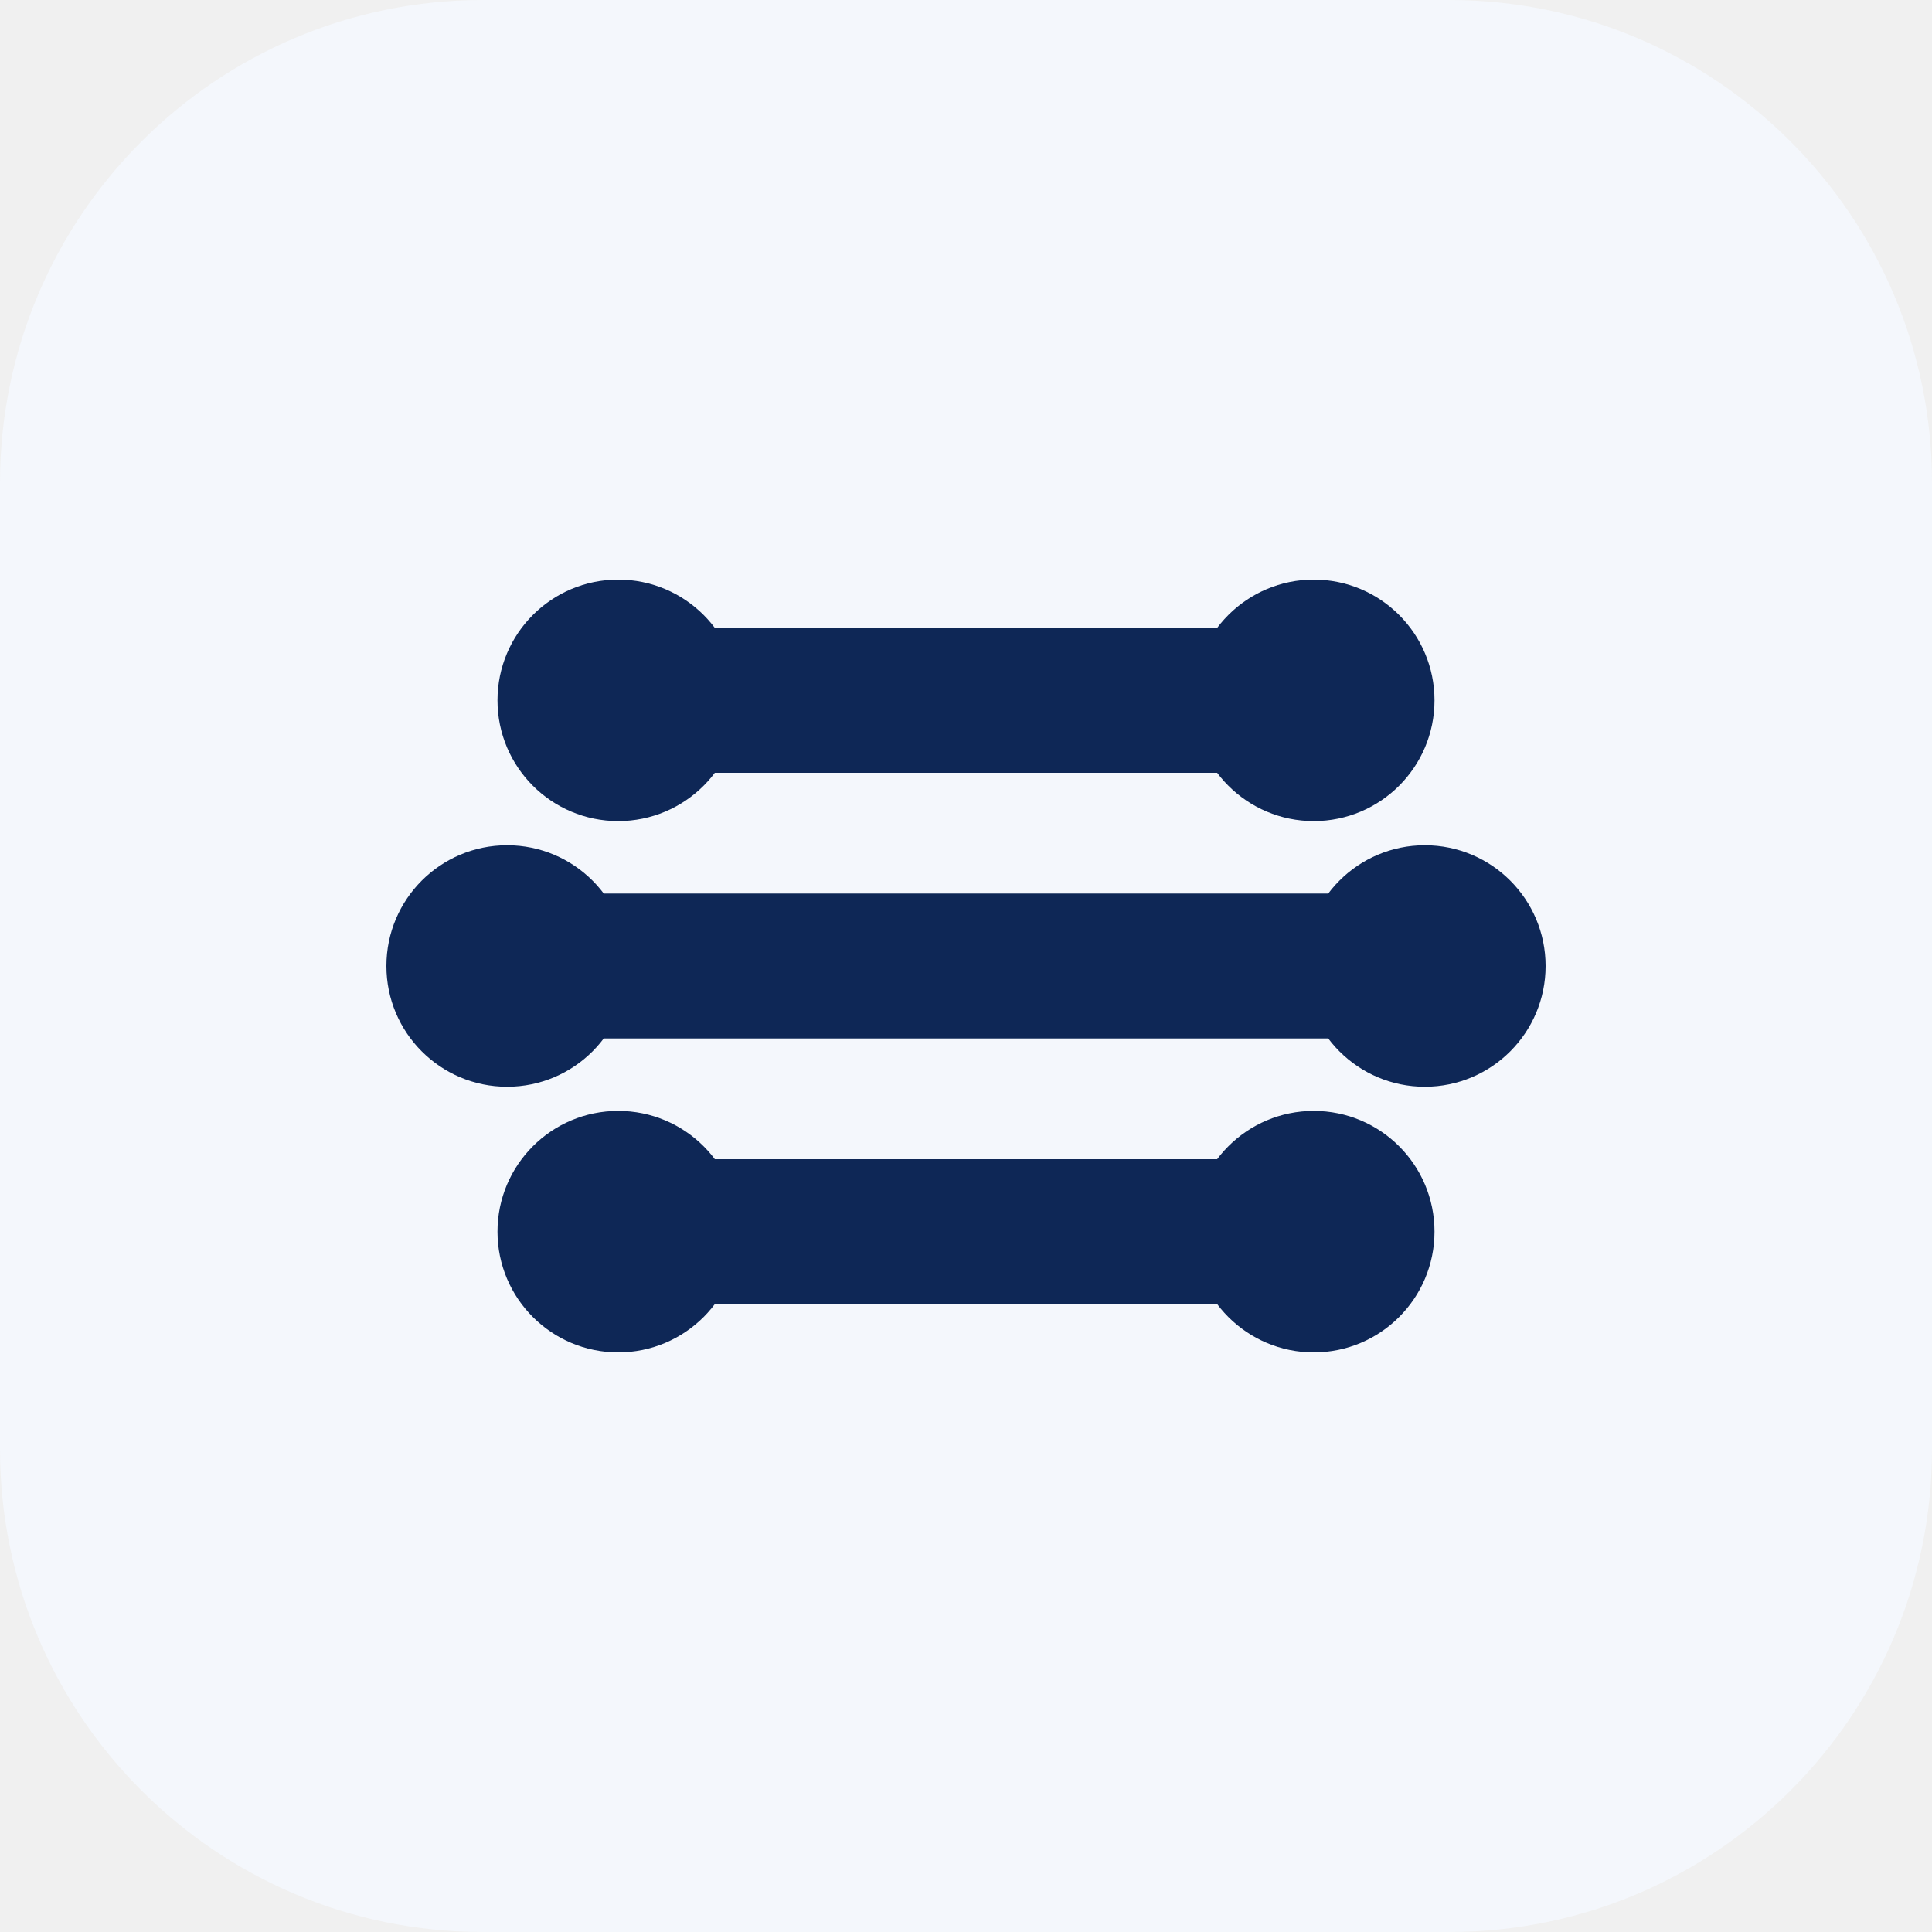
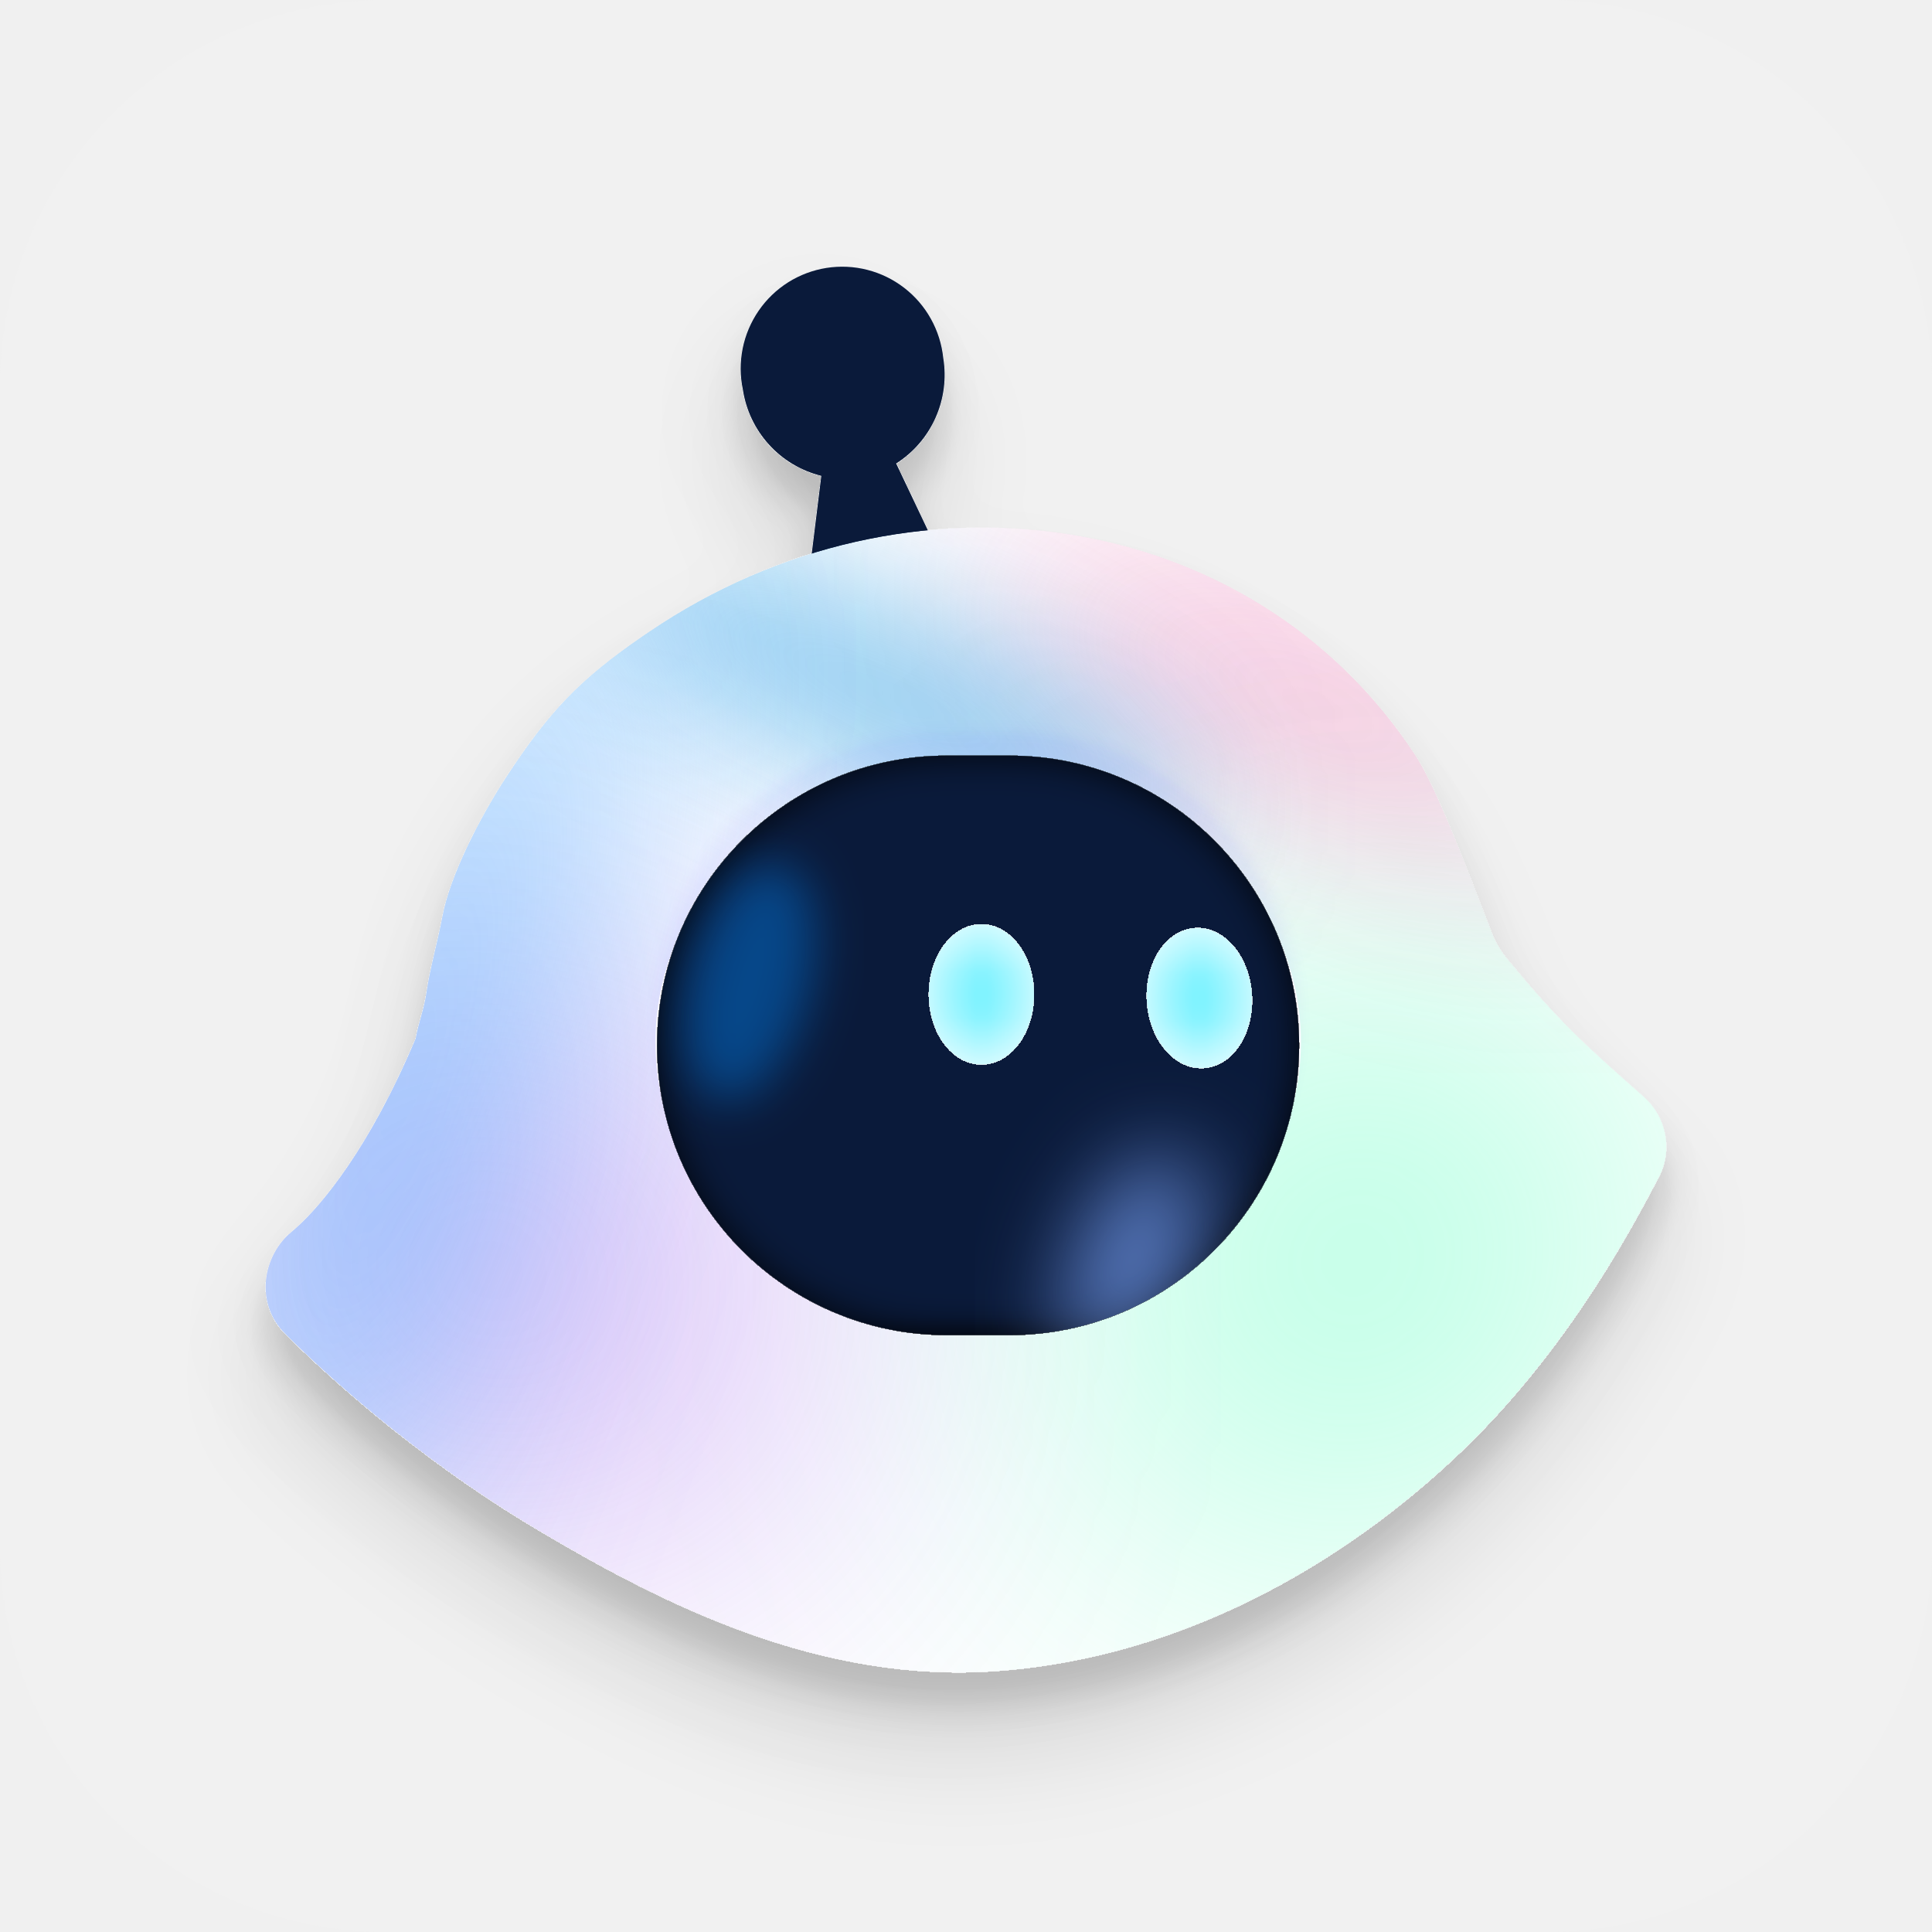
<svg xmlns="http://www.w3.org/2000/svg" width="40" height="40" viewBox="0 0 40 40" fill="none">
-   <rect width="40" height="40" rx="10" fill="#F4F7FC" />
-   <path d="M10.5 20H29.5M12.8 14.5H27.2M12.8 25.5H27.2" stroke="#0E2756" stroke-width="3" stroke-linecap="round" />
-   <circle cx="10.5" cy="20" r="2.5" fill="#0E2756" />
-   <circle cx="29.5" cy="20" r="2.5" fill="#0E2756" />
-   <circle cx="12.8" cy="14.5" r="2.5" fill="#0E2756" />
-   <circle cx="27.2" cy="14.5" r="2.5" fill="#0E2756" />
-   <circle cx="12.8" cy="25.5" r="2.5" fill="#0E2756" />
-   <circle cx="27.2" cy="25.5" r="2.5" fill="#0E2756" />
+   <rect width="40" height="40" rx="8" fill="#F1F1F1" />
+   <g filter="url(#filter0_ddd_1387_320)">
+     <path d="M19.874 12.378L18.554 9.596C18.912 9.368 19.196 9.039 19.369 8.65C19.542 8.261 19.598 7.83 19.529 7.41C19.499 7.126 19.412 6.85 19.273 6.601C19.134 6.351 18.945 6.132 18.719 5.958C18.493 5.784 18.233 5.657 17.957 5.587C17.681 5.516 17.393 5.503 17.111 5.547C16.829 5.592 16.559 5.693 16.318 5.845C16.076 5.998 15.868 6.198 15.707 6.433C15.545 6.669 15.432 6.935 15.376 7.215C15.32 7.496 15.321 7.785 15.38 8.064C15.444 8.49 15.632 8.887 15.921 9.205C16.21 9.524 16.587 9.748 17.004 9.852L16.668 12.582L19.874 12.378Z" fill="#0A1A3A" />
+     <mask id="mask0_1387_320" style="mask-type:alpha" maskUnits="userSpaceOnUse" x="5" y="10" width="30" height="25">
+       <path d="M13.44 13.081C18.801 9.442 25.917 10.476 29.299 15.633L29.349 15.712C29.602 16.125 29.891 16.799 30.14 17.411C30.418 18.093 30.704 18.845 30.897 19.338C30.97 19.521 31.074 19.695 31.207 19.856C32.276 21.143 32.749 21.577 34.029 22.705C34.485 23.106 34.656 23.798 34.334 24.392C33.91 25.174 32.627 27.727 30.393 29.92C28.16 32.112 24.756 34.291 20.657 34.596C17.005 34.868 13.771 33.237 11.172 31.697C8.564 30.151 6.652 28.361 5.907 27.616C5.249 26.959 5.463 25.983 6.024 25.516L6.125 25.428C6.662 24.955 7.661 23.749 8.605 21.504C8.661 21.182 8.782 20.895 8.834 20.518C8.89 20.108 9.076 19.431 9.156 18.991C9.315 18.125 9.952 16.899 10.483 16.087C11.366 14.738 11.991 14.075 13.311 13.168L13.44 13.081Z" fill="#01014B" />
+     </mask>
+     <g mask="url(#mask0_1387_320)">
+       <path d="M13.44 13.081C18.801 9.442 25.917 10.476 29.299 15.633L29.349 15.712C29.602 16.125 29.891 16.799 30.14 17.411C30.418 18.093 30.704 18.845 30.897 19.338C30.97 19.521 31.074 19.695 31.207 19.856C32.276 21.143 32.749 21.577 34.029 22.705C34.485 23.106 34.656 23.798 34.334 24.392C33.91 25.174 32.627 27.727 30.393 29.92C28.16 32.112 24.756 34.291 20.657 34.596C17.005 34.868 13.771 33.237 11.172 31.697C8.564 30.151 6.652 28.361 5.907 27.616C5.249 26.959 5.463 25.983 6.024 25.516L6.125 25.428C6.662 24.955 7.661 23.749 8.605 21.504C8.661 21.182 8.782 20.895 8.834 20.518C8.89 20.108 9.076 19.431 9.156 18.991C9.315 18.125 9.952 16.899 10.483 16.087C11.366 14.738 11.991 14.075 13.311 13.168L13.44 13.081Z" fill="white" />
+       <mask id="mask1_1387_320" style="mask-type:alpha" maskUnits="userSpaceOnUse" x="4" y="10" width="32" height="26">
+         <path d="M35.895 23.26C35.895 31.303 28.891 35.743 20.251 35.743C11.611 35.743 4.607 31.303 4.607 23.26C4.607 15.217 11.611 10.777 20.251 10.777C28.891 10.777 35.895 15.217 35.895 23.26Z" fill="white" />
+       </mask>
+       <g mask="url(#mask1_1387_320)">
+         <g filter="url(#filter1_f_1387_320)">
+           <ellipse cx="6.988" cy="1.179" rx="6.988" ry="1.179" transform="matrix(0.916957 0.398985 -0.448719 0.893673 21.3105 10.7539)" fill="#E32B87" fill-opacity="0.55" />
+         </g>
+         <g filter="url(#filter2_f_1387_320)">
+           <ellipse cx="5.461" cy="6.272" rx="5.461" ry="6.272" transform="matrix(0.916957 0.398985 -0.448719 0.893673 25.8799 18.2988)" fill="#57FFBF" fill-opacity="0.5" />
+         </g>
+         <g filter="url(#filter3_f_1387_320)">
+           <ellipse cx="5.282" cy="6.49" rx="5.282" ry="6.49" transform="matrix(-0.616921 0.787025 -0.827201 -0.561906 18.8232 25.7871)" fill="#9752EC" fill-opacity="0.46" />
+         </g>
+         <g filter="url(#filter4_f_1387_320)">
+           <ellipse cx="6.988" cy="1.421" rx="6.988" ry="1.421" transform="matrix(0.916957 0.398985 -0.448719 0.893673 12.5879 10.3281)" fill="#068FDE" fill-opacity="0.57" />
+         </g>
+         <g filter="url(#filter5_f_1387_320)">
+           <ellipse cx="12.138" cy="1.54" rx="12.138" ry="1.54" transform="matrix(-0.300766 0.953698 -0.964625 -0.263626 13.582 11.0371)" fill="#5AB2FF" />
+         </g>
+       </g>
+     </g>
+     <path d="M20.252 15.778C23.915 15.778 26.869 18.377 26.869 21.565C26.869 24.754 23.915 27.352 20.252 27.352C16.589 27.352 13.635 24.754 13.635 21.565C13.635 18.377 16.589 15.778 20.252 15.778Z" fill="white" stroke="white" stroke-width="0.131" />
+     <g filter="url(#filter6_di_1387_320)">
+       <rect x="13.604" y="15.645" width="13.293" height="11.996" rx="5.998" fill="#0A1A3A" />
+     </g>
+     <mask id="mask2_1387_320" style="mask-type:alpha" maskUnits="userSpaceOnUse" x="13" y="15" width="14" height="13">
+       <rect x="13.604" y="15.646" width="13.293" height="11.996" rx="5.998" fill="#0A1A3A" />
+     </mask>
+     <g mask="url(#mask2_1387_320)">
+       <g filter="url(#filter7_f_1387_320)">
+         <ellipse cx="2.461" cy="1.355" rx="2.461" ry="1.355" transform="matrix(0.373007 -0.927829 0.739805 0.672821 13.6035 21.6914)" fill="#0289FF" fill-opacity="0.4" />
+       </g>
+       <g filter="url(#filter8_f_1387_320)">
+         <ellipse cx="2.305" cy="1.192" rx="2.305" ry="1.192" transform="matrix(0.505925 -0.862577 0.601501 0.798872 21.5781 27.1016)" fill="#7EA9FF" fill-opacity="0.76" />
+       </g>
+     </g>
+     <g filter="url(#filter9_i_1387_320)">
+       <path d="M20.32 22.039C20.921 22.039 21.408 21.39 21.408 20.588C21.408 19.787 20.921 19.137 20.32 19.137C19.719 19.137 19.231 19.787 19.231 20.588C19.231 21.39 19.719 22.039 20.32 22.039Z" fill="#00E6FF" />
+     </g>
+     <g filter="url(#filter10_i_1387_320)">
+       <path d="M24.92 22.113C25.52 22.076 25.967 21.398 25.919 20.598C25.87 19.798 25.345 19.179 24.745 19.215C24.145 19.252 23.698 19.93 23.746 20.73C23.794 21.53 24.32 22.149 24.92 22.113Z" fill="#00E6FF" />
+     </g>
+   </g>
+   <defs>
+     <filter id="filter0_ddd_1387_320" x="3.234" y="4.615" width="33.214" height="33.773" filterUnits="userSpaceOnUse" color-interpolation-filters="sRGB">
+       <feFlood flood-opacity="0" result="BackgroundImageFix" />
+       <feColorMatrix in="SourceAlpha" type="matrix" values="0 0 0 0 0 0 0 0 0 0 0 0 0 0 0 0 0 0 127 0" result="hardAlpha" />
+       <feOffset dy="0.673" />
+       <feGaussianBlur stdDeviation="0.337" />
+       <feComposite in2="hardAlpha" operator="out" />
+       <feColorMatrix type="matrix" values="0 0 0 0 0 0 0 0 0 0 0 0 0 0 0 0 0 0 0.13 0" />
+       <feBlend mode="normal" in2="BackgroundImageFix" result="effect1_dropShadow_1387_320" />
+       <feColorMatrix in="SourceAlpha" type="matrix" values="0 0 0 0 0 0 0 0 0 0 0 0 0 0 0 0 0 0 127 0" result="hardAlpha" />
+       <feOffset dy="1.812" />
+       <feGaussianBlur stdDeviation="0.974" />
+       <feComposite in2="hardAlpha" operator="out" />
+       <feColorMatrix type="matrix" values="0 0 0 0 0 0 0 0 0 0 0 0 0 0 0 0 0 0 0.09 0" />
+       <feBlend mode="normal" in2="effect1_dropShadow_1387_320" result="effect2_dropShadow_1387_320" />
+       <feColorMatrix in="SourceAlpha" type="matrix" values="0 0 0 0 0 0 0 0 0 0 0 0 0 0 0 0 0 0 127 0" result="hardAlpha" />
+       <feOffset dx="-0.453" dy="0.906" />
+       <feGaussianBlur stdDeviation="0.906" />
+       <feComposite in2="hardAlpha" operator="out" />
+       <feColorMatrix type="matrix" values="0 0 0 0 0 0 0 0 0 0 0 0 0 0 0 0 0 0 0.03 0" />
+       <feBlend mode="normal" in2="effect2_dropShadow_1387_320" result="effect3_dropShadow_1387_320" />
+       <feBlend mode="normal" in="SourceGraphic" in2="effect3_dropShadow_1387_320" result="shape" />
+     </filter>
+     <filter id="filter1_f_1387_320" x="16.138" y="6.991" width="22.103" height="15.207" filterUnits="userSpaceOnUse" color-interpolation-filters="sRGB">
+       <feFlood flood-opacity="0" result="BackgroundImageFix" />
+       <feBlend mode="normal" in="SourceGraphic" in2="BackgroundImageFix" result="shape" />
+       <feGaussianBlur stdDeviation="2.311" result="effect1_foregroundBlur_1387_320" />
+     </filter>
+     <filter id="filter2_f_1387_320" x="12.677" y="10.417" width="30.793" height="31.332" filterUnits="userSpaceOnUse" color-interpolation-filters="sRGB">
+       <feFlood flood-opacity="0" result="BackgroundImageFix" />
+       <feBlend mode="normal" in="SourceGraphic" in2="BackgroundImageFix" result="shape" />
+       <feGaussianBlur stdDeviation="4.826" result="effect1_foregroundBlur_1387_320" />
+     </filter>
+     <filter id="filter3_f_1387_320" x="-4.876" y="11.977" width="30.144" height="28.64" filterUnits="userSpaceOnUse" color-interpolation-filters="sRGB">
+       <feFlood flood-opacity="0" result="BackgroundImageFix" />
+       <feBlend mode="normal" in="SourceGraphic" in2="BackgroundImageFix" result="shape" />
+       <feGaussianBlur stdDeviation="4.395" result="effect1_foregroundBlur_1387_320" />
+     </filter>
+     <filter id="filter4_f_1387_320" x="8.655" y="8.06" width="19.406" height="12.654" filterUnits="userSpaceOnUse" color-interpolation-filters="sRGB">
+       <feFlood flood-opacity="0" result="BackgroundImageFix" />
+       <feBlend mode="normal" in="SourceGraphic" in2="BackgroundImageFix" result="shape" />
+       <feGaussianBlur stdDeviation="1.631" result="effect1_foregroundBlur_1387_320" />
+     </filter>
+     <filter id="filter5_f_1387_320" x="-1.072" y="5.047" width="19.037" height="34.318" filterUnits="userSpaceOnUse" color-interpolation-filters="sRGB">
+       <feFlood flood-opacity="0" result="BackgroundImageFix" />
+       <feBlend mode="normal" in="SourceGraphic" in2="BackgroundImageFix" result="shape" />
+       <feGaussianBlur stdDeviation="2.788" result="effect1_foregroundBlur_1387_320" />
+     </filter>
+     <filter id="filter6_di_1387_320" x="13.352" y="14.891" width="13.795" height="12.75" filterUnits="userSpaceOnUse" color-interpolation-filters="sRGB">
+       <feFlood flood-opacity="0" result="BackgroundImageFix" />
+       <feColorMatrix in="SourceAlpha" type="matrix" values="0 0 0 0 0 0 0 0 0 0 0 0 0 0 0 0 0 0 127 0" result="hardAlpha" />
+       <feOffset dy="-0.502" />
+       <feGaussianBlur stdDeviation="0.126" />
+       <feComposite in2="hardAlpha" operator="out" />
+       <feColorMatrix type="matrix" values="0 0 0 0 0.205 0 0 0 0 0.1 0 0 0 0 1 0 0 0 0.05 0" />
+       <feBlend mode="normal" in2="BackgroundImageFix" result="effect1_dropShadow_1387_320" />
+       <feBlend mode="normal" in="SourceGraphic" in2="effect1_dropShadow_1387_320" result="shape" />
+       <feColorMatrix in="SourceAlpha" type="matrix" values="0 0 0 0 0 0 0 0 0 0 0 0 0 0 0 0 0 0 127 0" result="hardAlpha" />
+       <feOffset />
+       <feGaussianBlur stdDeviation="0.402" />
+       <feComposite in2="hardAlpha" operator="arithmetic" k2="-1" k3="1" />
+       <feColorMatrix type="matrix" values="0 0 0 0 0 0 0 0 0 0 0 0 0 0 0 0 0 0 0.84 0" />
+       <feBlend mode="normal" in2="shape" result="effect2_innerShadow_1387_320" />
+     </filter>
+     <filter id="filter7_f_1387_320" x="13.16" y="16.857" width="4.727" height="6.927" filterUnits="userSpaceOnUse" color-interpolation-filters="sRGB">
+       <feFlood flood-opacity="0" result="BackgroundImageFix" />
+       <feBlend mode="normal" in="SourceGraphic" in2="BackgroundImageFix" result="shape" />
+       <feGaussianBlur stdDeviation="0.502" result="effect1_foregroundBlur_1387_320" />
+     </filter>
+     <filter id="filter8_f_1387_320" x="20.183" y="21.952" width="6.556" height="8.226" filterUnits="userSpaceOnUse" color-interpolation-filters="sRGB">
+       <feFlood flood-opacity="0" result="BackgroundImageFix" />
+       <feBlend mode="normal" in="SourceGraphic" in2="BackgroundImageFix" result="shape" />
+       <feGaussianBlur stdDeviation="0.954" result="effect1_foregroundBlur_1387_320" />
+     </filter>
+     <filter id="filter9_i_1387_320" x="19.231" y="19.137" width="2.177" height="2.902" filterUnits="userSpaceOnUse" color-interpolation-filters="sRGB">
+       <feFlood flood-opacity="0" result="BackgroundImageFix" />
+       <feBlend mode="normal" in="SourceGraphic" in2="BackgroundImageFix" result="shape" />
+       <feColorMatrix in="SourceAlpha" type="matrix" values="0 0 0 0 0 0 0 0 0 0 0 0 0 0 0 0 0 0 127 0" result="hardAlpha" />
+       <feOffset />
+       <feGaussianBlur stdDeviation="1.02" />
+       <feComposite in2="hardAlpha" operator="arithmetic" k2="-1" k3="1" />
+       <feColorMatrix type="matrix" values="0 0 0 0 1 0 0 0 0 1 0 0 0 0 1 0 0 0 1 0" />
+       <feBlend mode="normal" in2="shape" result="effect1_innerShadow_1387_320" />
+     </filter>
+     <filter id="filter10_i_1387_320" x="23.742" y="19.215" width="2.181" height="2.898" filterUnits="userSpaceOnUse" color-interpolation-filters="sRGB">
+       <feFlood flood-opacity="0" result="BackgroundImageFix" />
+       <feBlend mode="normal" in="SourceGraphic" in2="BackgroundImageFix" result="shape" />
+       <feColorMatrix in="SourceAlpha" type="matrix" values="0 0 0 0 0 0 0 0 0 0 0 0 0 0 0 0 0 0 127 0" result="hardAlpha" />
+       <feOffset />
+       <feGaussianBlur stdDeviation="1.02" />
+       <feComposite in2="hardAlpha" operator="arithmetic" k2="-1" k3="1" />
+       <feColorMatrix type="matrix" values="0 0 0 0 1 0 0 0 0 1 0 0 0 0 1 0 0 0 1 0" />
+       <feBlend mode="normal" in2="shape" result="effect1_innerShadow_1387_320" />
+     </filter>
+   </defs>
</svg>
